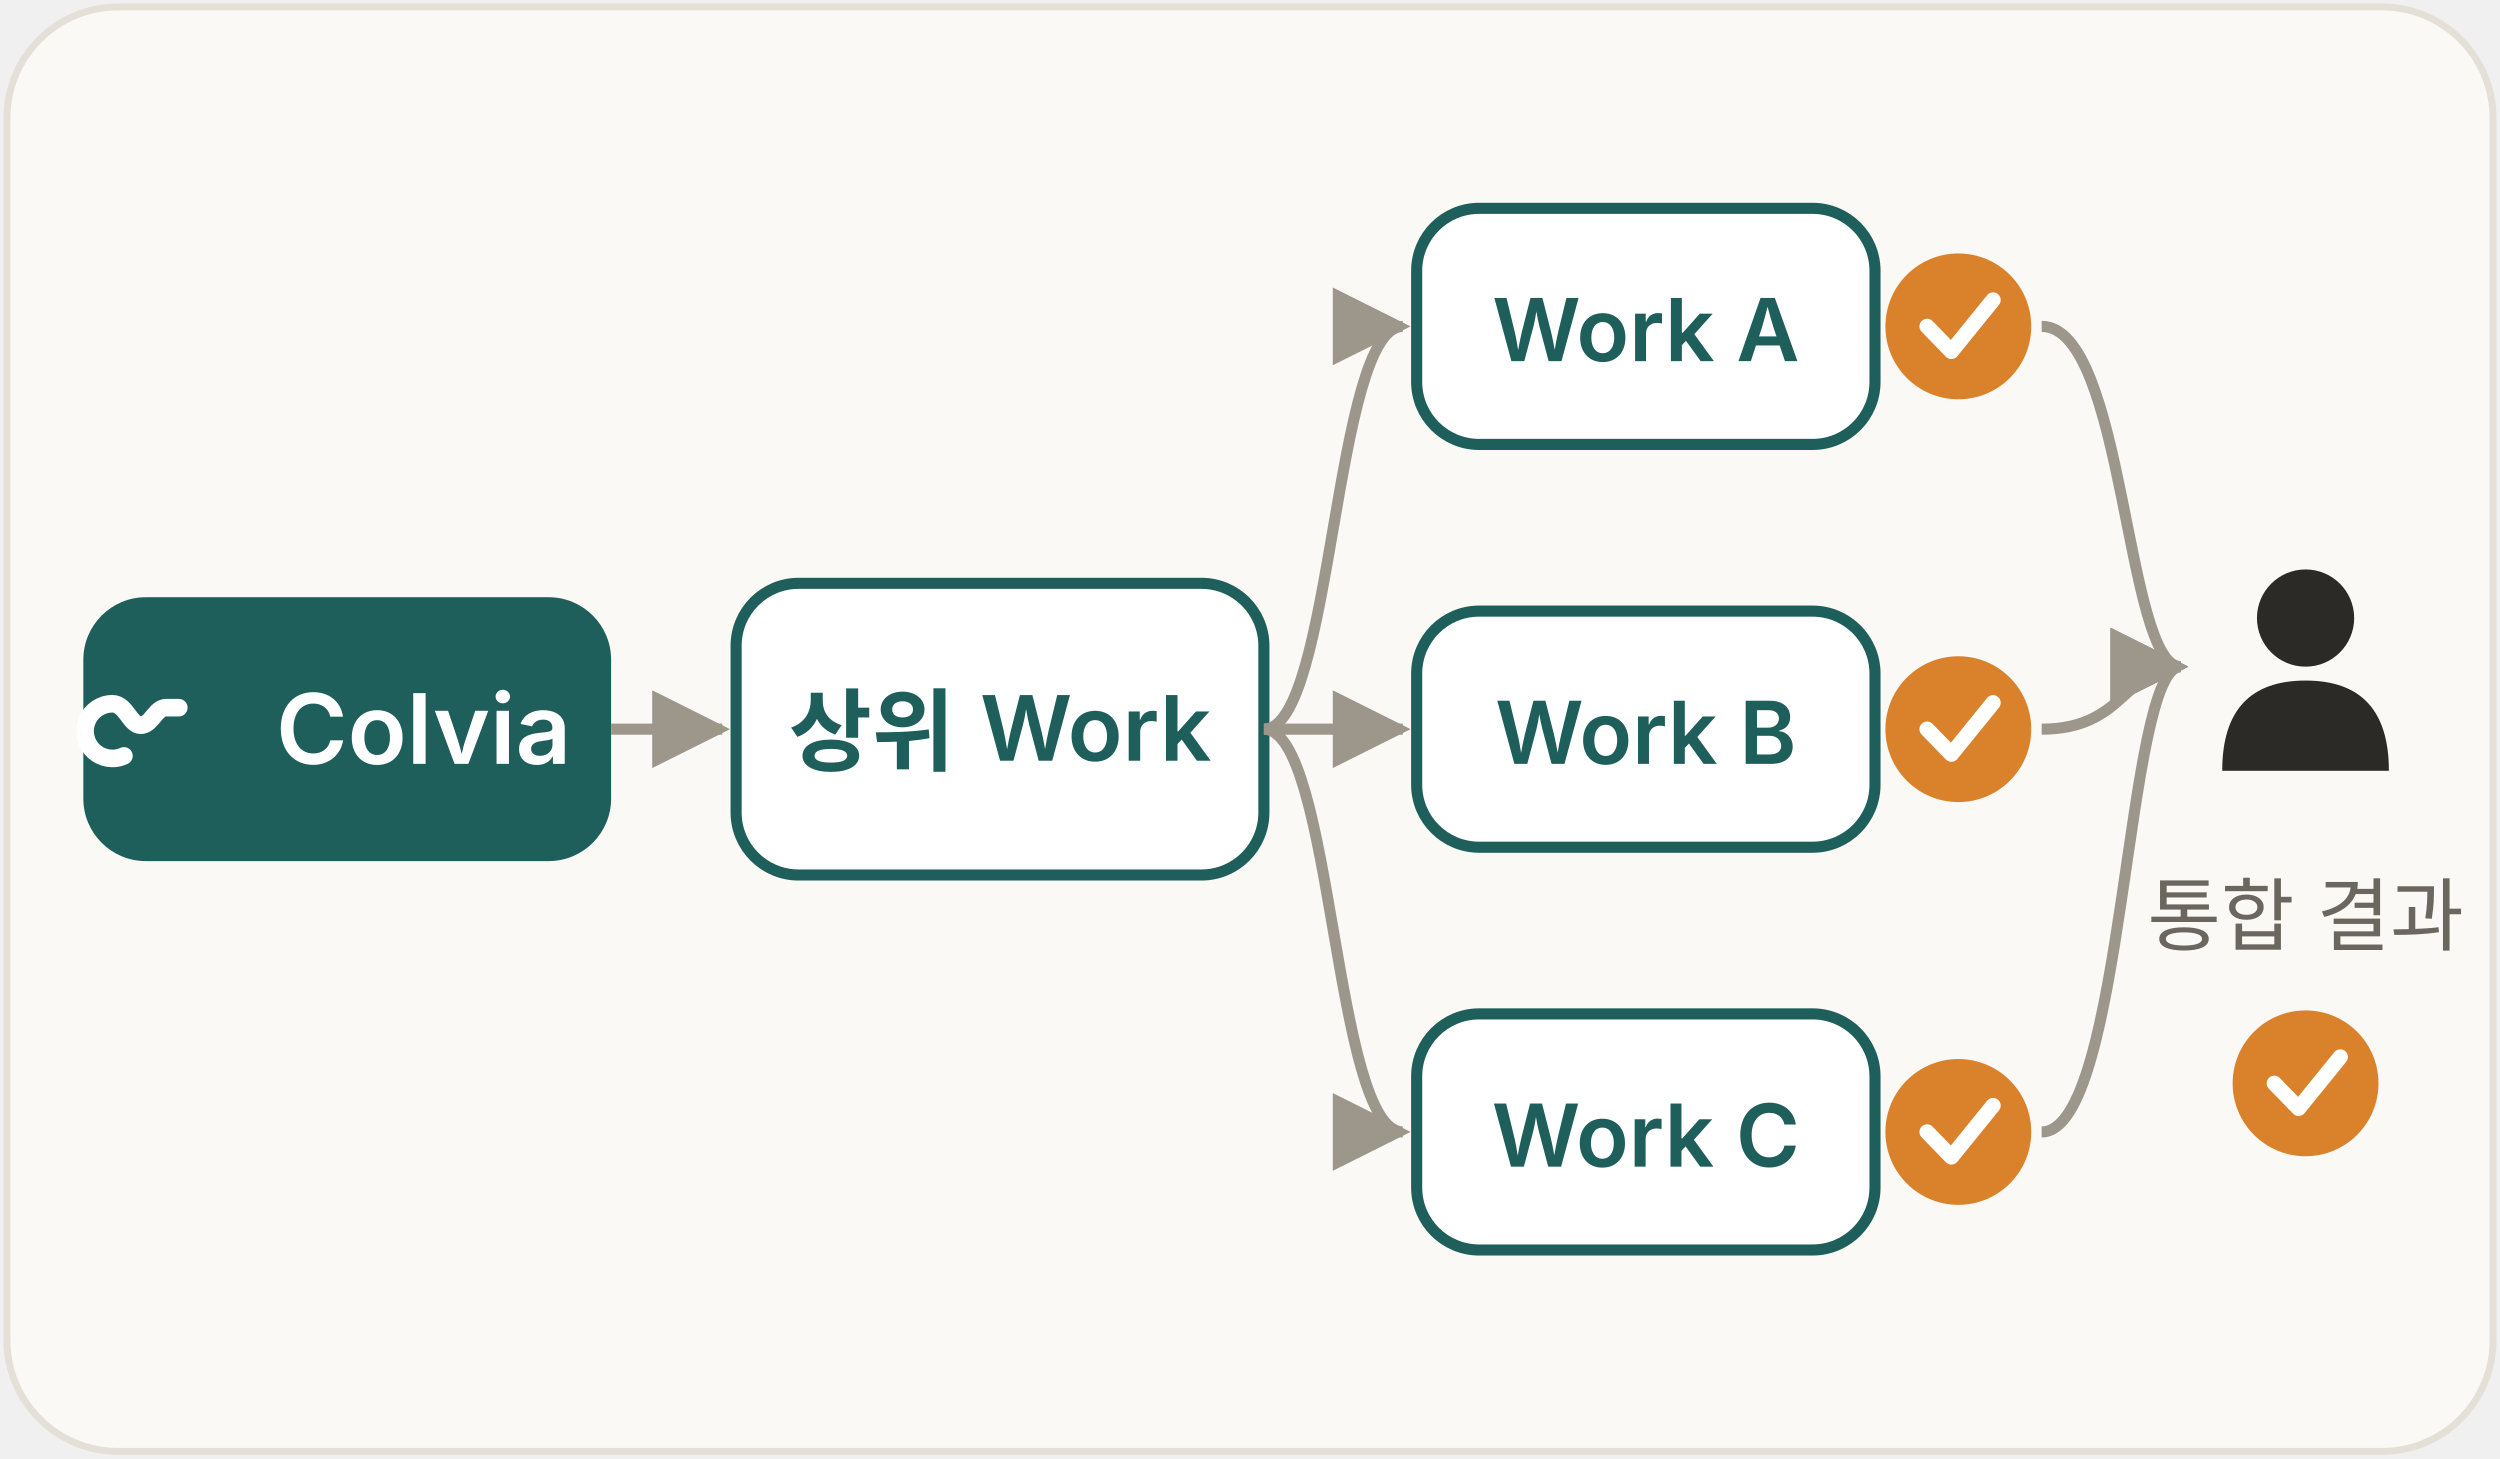
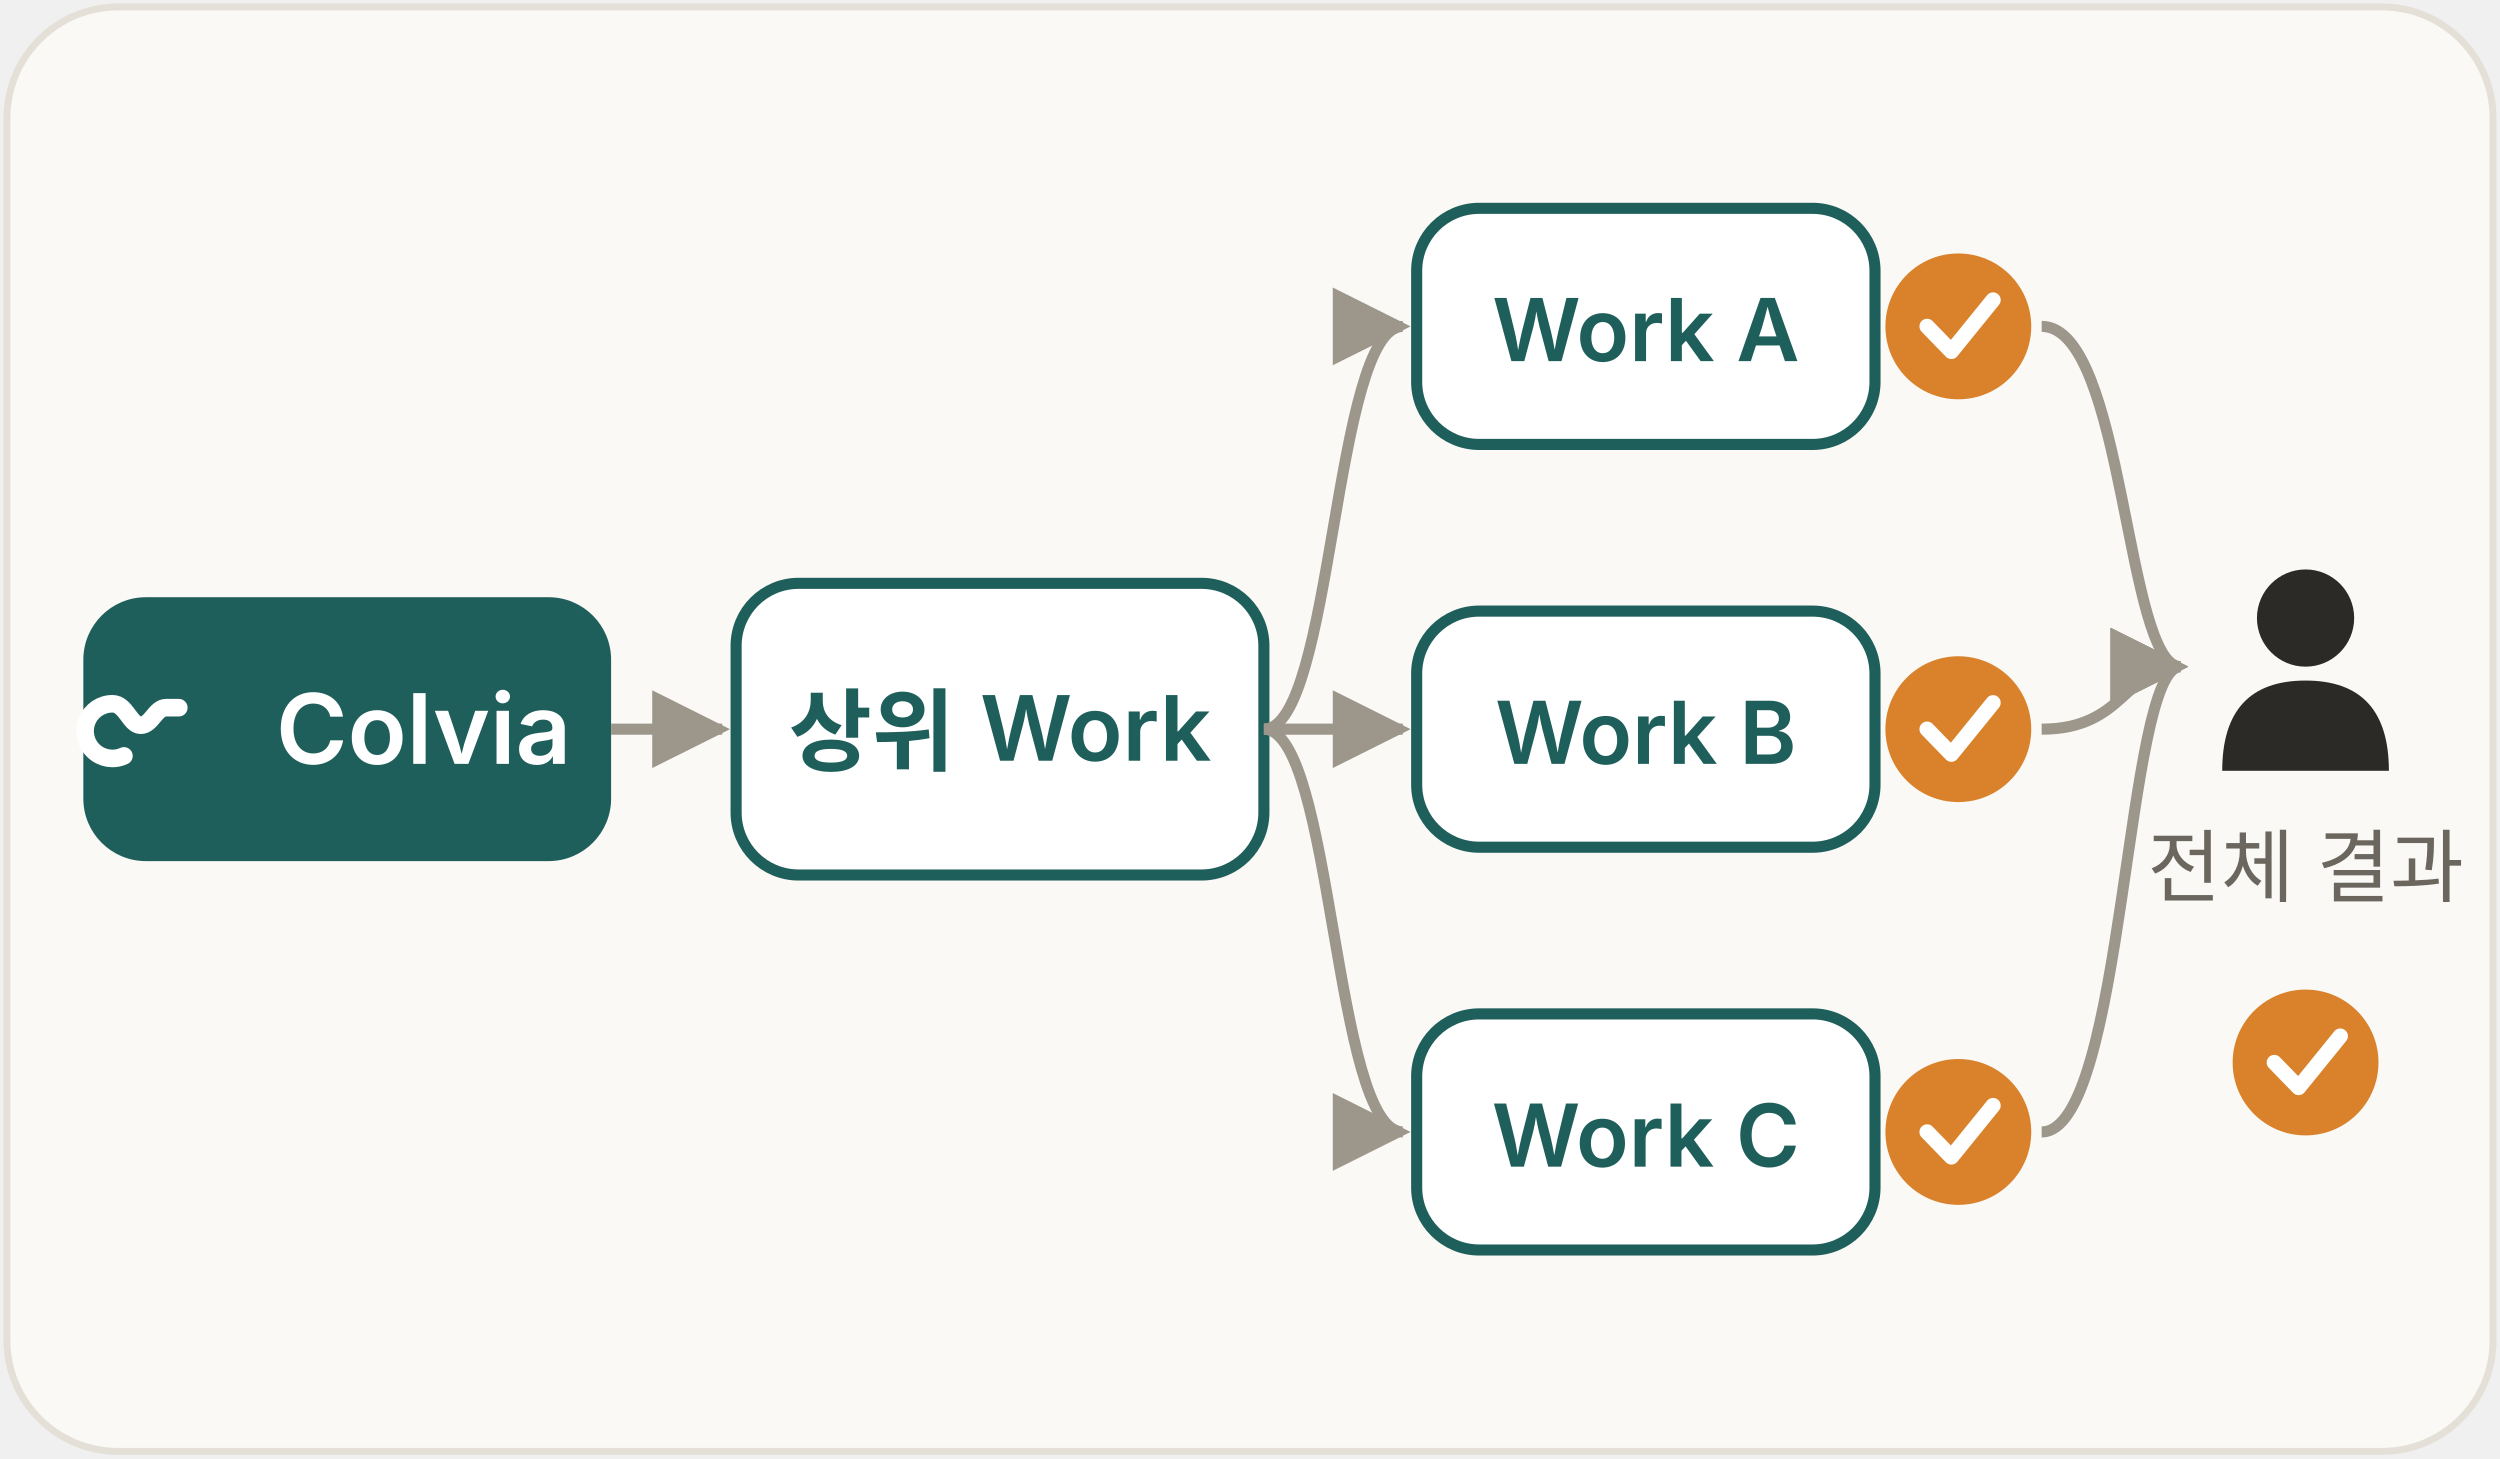
<svg xmlns="http://www.w3.org/2000/svg" width="360" height="210" viewBox="0 0 360 210" role="img" aria-labelledby="title desc" xml:lang="ko" font-family="Pretendard, system-ui, -apple-system, Segoe UI, sans-serif">
  <style>
.bg{fill:#FAF9F6}.frame{fill:none;stroke:#E4E0D8}
.ink{fill:#2B2A27}.mut{fill:#6B675F}
.ln{fill:none;stroke:#9C968B;stroke-width:1.6}.lnd{fill:none;stroke:#B9B3A8;stroke-width:1.4;stroke-dasharray:5 5}
.ah{fill:#9C968B}
.agent{fill:#EEEBE4;stroke:#CFC9BE;stroke-width:1.2}
.col{fill:#1F5F5B}.colt{fill:#FFFFFF}.sym{fill:none;stroke:#FFFFFF;stroke-width:9;stroke-linecap:round;stroke-linejoin:round}
.work{fill:#FFFFFF;stroke:#1F5F5B;stroke-width:1.6}.workt{fill:#1F5F5B}
.rec{fill:#E3EEEC;stroke:#1F5F5B;stroke-width:1.4}
.dec{fill:#D9822B}.dect{fill:none;stroke:#FFFFFF;stroke-width:2.2;stroke-linecap:round;stroke-linejoin:round}
.note{fill:#FFFFFF;stroke:#CFC9BE;stroke-width:1.2}
.icon{fill:none;stroke:#2B2A27;stroke-width:1.8;stroke-linecap:round;stroke-linejoin:round}.iconf{fill:#2B2A27}
@media (prefers-color-scheme: dark){
.bg{fill:#22262A}.frame{stroke:#363B40}
.ink{fill:#ECE6DA}.mut{fill:#A9A397}
.ln{stroke:#8A857C}.lnd{stroke:#5F5B55}.ah{fill:#8A857C}
.agent{fill:#30353A;stroke:#4A5056}
.col{fill:#8CC6BC}.colt{fill:#13201E}.sym{stroke:#13201E}
.work{fill:#2A2F33;stroke:#8CC6BC}.workt{fill:#8CC6BC}
.rec{fill:#253330;stroke:#8CC6BC}
.dec{fill:#F0A35E}.dect{stroke:#22262A}
.note{fill:#2A2F33;stroke:#4A5056}
.icon{stroke:#ECE6DA}.iconf{fill:#ECE6DA}
}
</style>
  <defs>
    <marker id="ah" viewBox="0 0 10 10" refX="9" refY="5" markerWidth="7" markerHeight="7" orient="auto-start-reverse">
      <path d="M0 0 L10 5 L0 10 Z" class="ah" />
    </marker>
  </defs>
  <rect x="1" y="1" width="358" height="208" rx="16" class="bg" />
  <rect x="1" y="1" width="358" height="208" rx="16" class="frame" />
  <rect x="12" y="86" width="76" height="38" rx="9" class="col" />
  <g transform="translate(10.0,96.0) scale(0.2812)">
    <path d="M27.9 45.7 A14 14 0 1 1 22 19 C29 19 31 30 36.5 30 C42 30 44 21 49.5 21 L56 21" class="sym" />
  </g>
  <text x="61.0" y="110.0" class="colt" font-size="14" font-weight="600" text-anchor="middle">Colvia</text>
  <path d="M88 105 H104" class="ln" marker-end="url(#ah)" />
  <rect x="106" y="84" width="76" height="42" rx="9" class="work" />
  <text x="144.0" y="110.0" class="workt" font-size="13" font-weight="600" text-anchor="middle">상위 Work</text>
  <path d="M182 105 C192 105 192 47 202 47" class="ln" marker-end="url(#ah)" />
  <rect x="204" y="30" width="66" height="34" rx="9" class="work" />
  <text x="237.0" y="52.0" class="workt" font-size="12.5" font-weight="600" text-anchor="middle">Work A</text>
  <circle cx="282" cy="47" r="10.5" class="dec" />
  <path d="M277.5 47 L281 50.6 L287 43.2" class="dect" />
  <path d="M294 47 C306 47 306 96 314 96" class="ln" marker-end="url(#ah)" />
  <path d="M182 105 C192 105 192 105 202 105" class="ln" marker-end="url(#ah)" />
  <rect x="204" y="88" width="66" height="34" rx="9" class="work" />
  <text x="237.0" y="110.0" class="workt" font-size="12.5" font-weight="600" text-anchor="middle">Work B</text>
  <circle cx="282" cy="105" r="10.5" class="dec" />
  <path d="M277.5 105 L281 108.6 L287 101.2" class="dect" />
  <path d="M294 105 C306 105 306 96 314 96" class="ln" marker-end="url(#ah)" />
  <path d="M182 105 C192 105 192 163 202 163" class="ln" marker-end="url(#ah)" />
  <rect x="204" y="146" width="66" height="34" rx="9" class="work" />
  <text x="237.0" y="168.0" class="workt" font-size="12.5" font-weight="600" text-anchor="middle">Work C</text>
  <circle cx="282" cy="163" r="10.5" class="dec" />
  <path d="M277.5 163 L281 166.6 L287 159.2" class="dect" />
  <path d="M294 163 C306 163 306 96 314 96" class="ln" marker-end="url(#ah)" />
  <circle cx="332" cy="89" r="7" class="iconf" />
  <path d="M320 111 Q320 98 332 98 Q344 98 344 111 Z" class="iconf" />
-   <text x="332" y="136" class="mut" font-size="11.5" font-weight="400" text-anchor="middle">통합 결과</text>
-   <circle cx="332" cy="156" r="10.5" class="dec" />
-   <path d="M327.5 156 L331 159.6 L337 152.2" class="dect" />
+   <text x="332" y="129" class="mut" font-size="11.5" font-weight="400" text-anchor="middle">전체 결과</text>
+   <circle cx="332" cy="153" r="10.5" class="dec" />
+   <path d="M327.5 153 L331 156.6 L337 149.2" class="dect" />
</svg>
